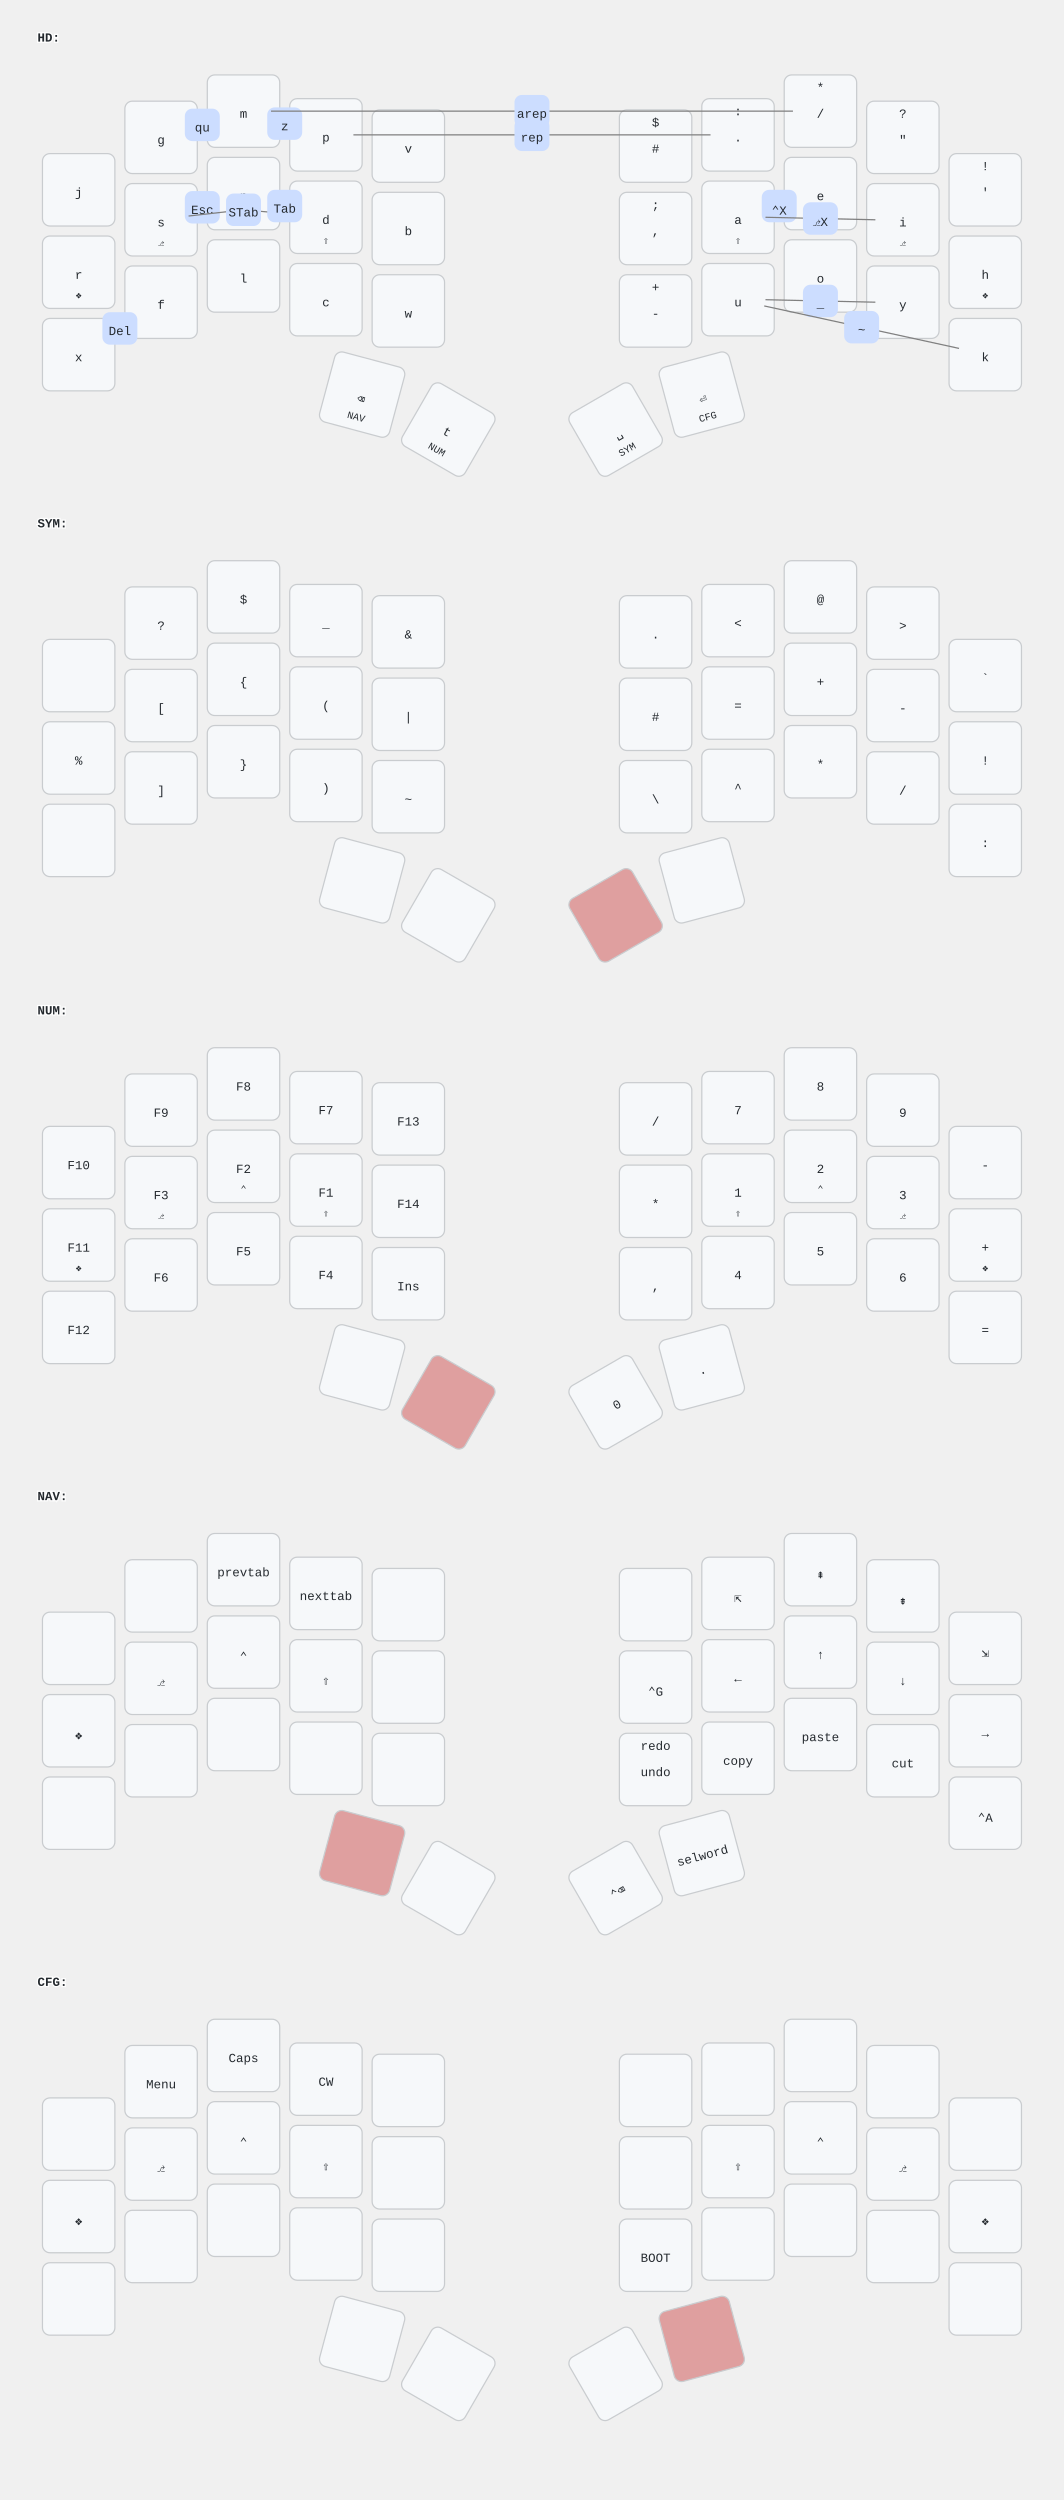
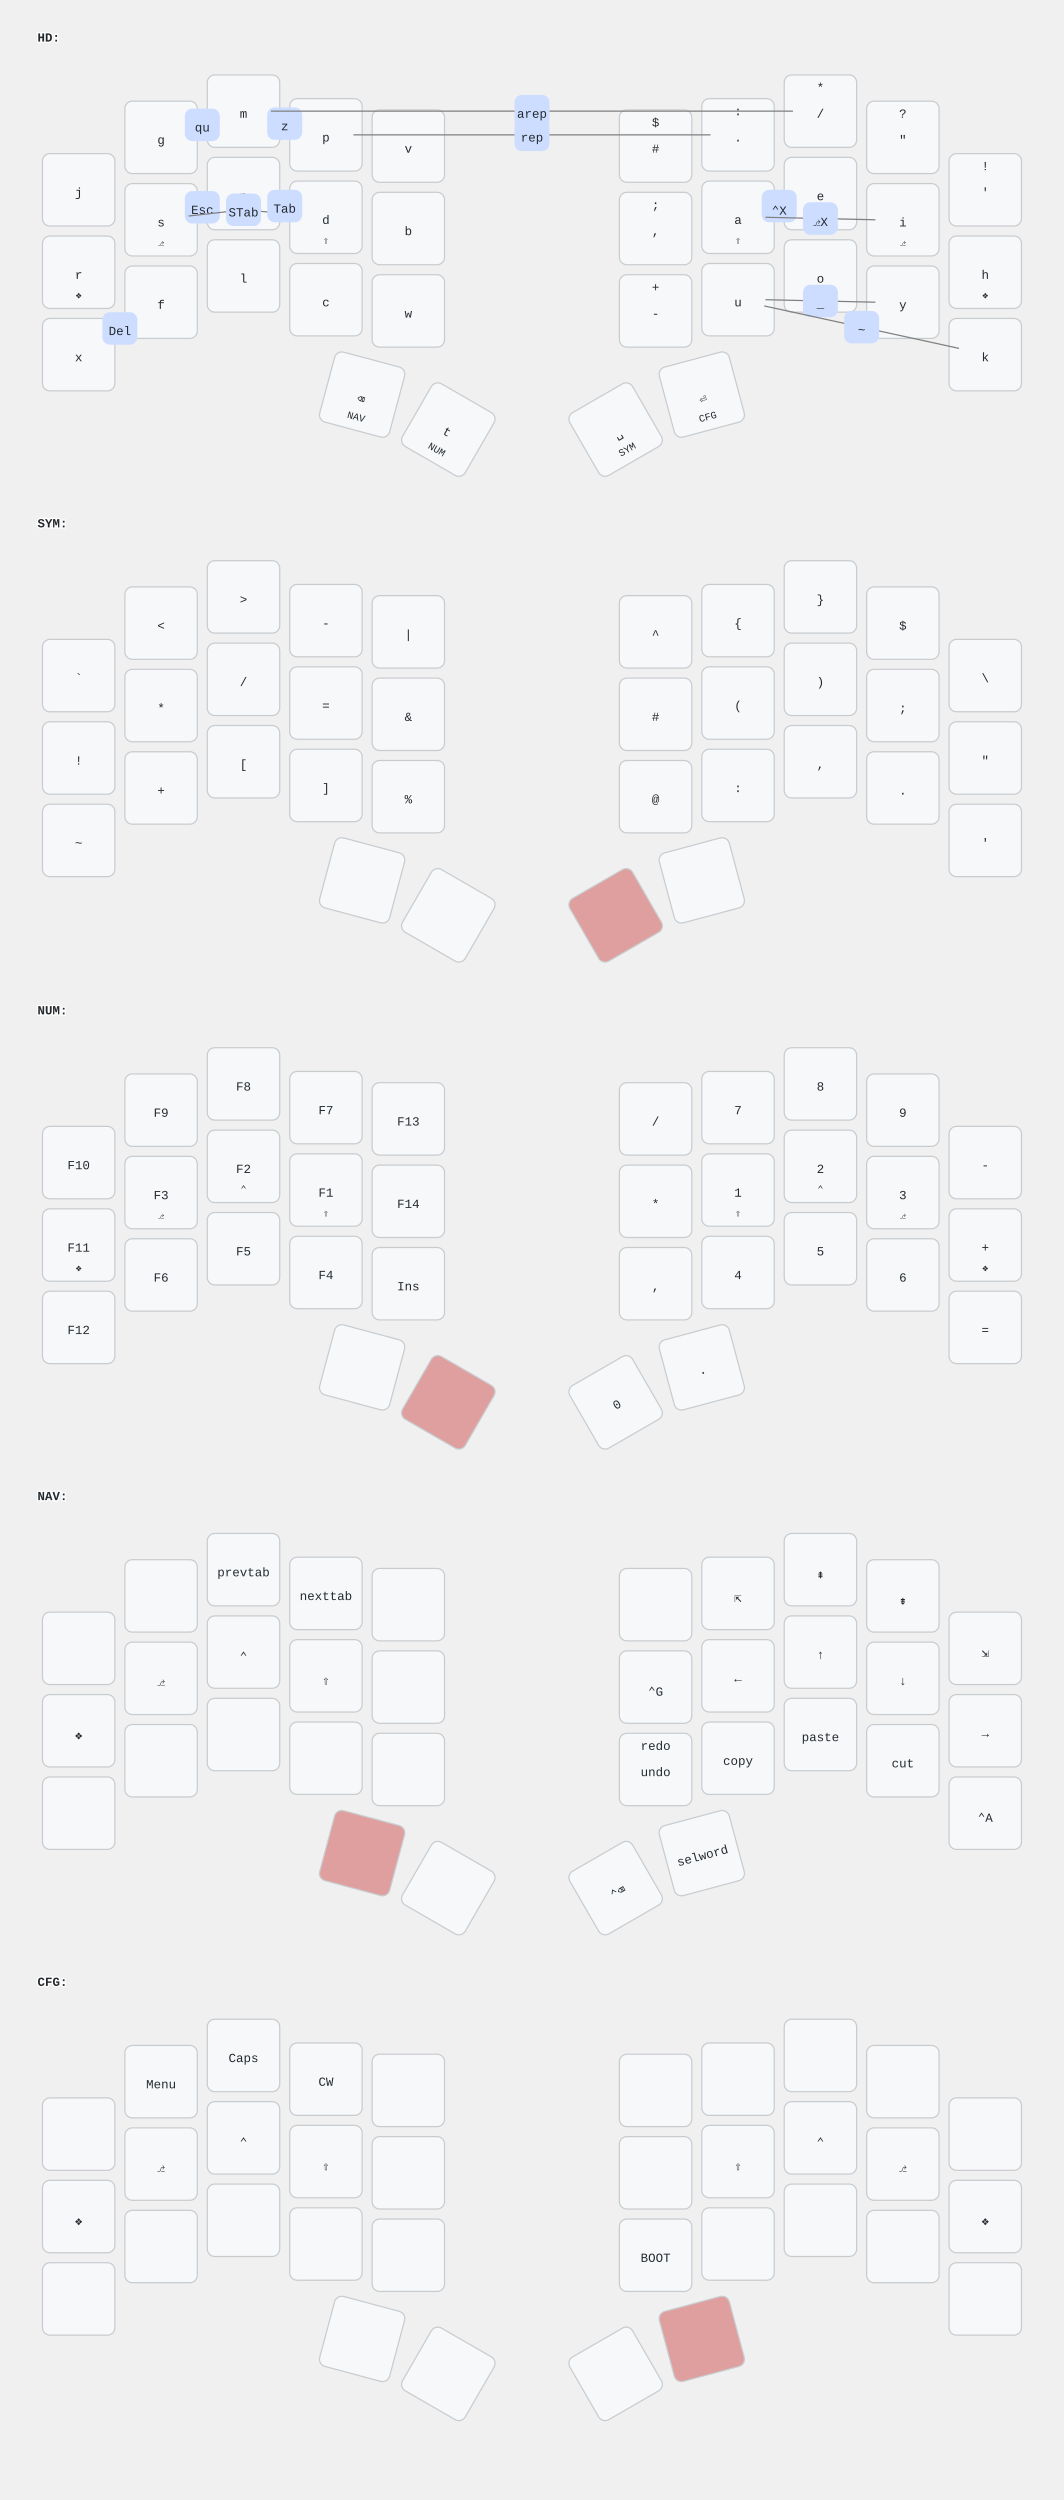
<svg xmlns="http://www.w3.org/2000/svg" width="852" height="2002" viewBox="0 0 852 2002" class="keymap">
  <style>/* inherit to force styles through use tags */
svg path {
    fill: inherit;
}

/* font and background color specifications */
svg.keymap {
    font-family: SFMono-Regular,Consolas,Liberation Mono,Menlo,monospace;
    font-size: 10px;
    font-kerning: normal;
    text-rendering: optimizeLegibility;
    fill: #24292e;
}

/* default key styling */
rect.key {
    fill: #f6f8fa;
    stroke: #c9cccf;
    stroke-width: 1;
}

/* default key side styling, only used is draw_key_sides is set */
rect.side {
    filter: brightness(90%);
}

/* color accent for combo boxes */
rect.combo, rect.combo-separate {
    fill: #cdf;
}

/* color accent for held keys */
rect.held, rect.combo.held {
    fill: #df9f9f;
}

/* color accent for ghost (optional) keys */
rect.ghost, rect.combo.ghost {
    stroke-dasharray: 4, 4;
    stroke-width: 2;
}

text {
    text-anchor: middle;
    dominant-baseline: hanging;
}

/* styling for layer labels */
text.label {
    font-weight: bold;
    text-anchor: start;
    stroke: white;
    stroke-width: 2;
    paint-order: stroke;
}

/* styling for combo tap, and key hold/shifted label text */
text.combo, text.hold, text.shifted {
    font-size: 10px;
}

/* styling for hold label text */
text.hold {
    font-size: 8px;
}

text.hold {
    text-anchor: middle;
    dominant-baseline: auto;
}

text.shifted {
    text-anchor: middle;
    dominant-baseline: hanging;
}

/* styling for hold/shifted label text in combo box */
text.combo.hold, text.combo.shifted {
    font-size: 8px;
}

/* lighter symbol for transparent keys */
text.trans {
    fill: #7b7e81;
}

/* styling for combo dendrons */
path.combo {
    stroke-width: 1;
    stroke: gray;
    fill: none;
}

/* Start Tabler Icons Cleanup */
/* cannot use height/width with glyphs */
.icon-tabler &gt; path {
    fill: inherit;
    stroke: inherit;
    stroke-width: 2;
}
/* hide tabler's default box */
.icon-tabler &gt; path[stroke="none"][fill="none"] {
    visibility: hidden;
}
/* End Tabler Icons Cleanup */
</style>
  <g transform="translate(30, 0)" class="layer-HD">
    <text x="0" y="28" class="label" id="HD">HD:</text>
    <g transform="translate(0, 56)">
      <g transform="translate(33, 96)" class="key keypos-0">
        <rect rx="6" ry="6" x="-29" y="-29" width="58" height="58" class="key" />
        <text x="0" y="0" class="key tap">j</text>
      </g>
      <g transform="translate(99, 54)" class="key keypos-1">
        <rect rx="6" ry="6" x="-29" y="-29" width="58" height="58" class="key" />
        <text x="0" y="0" class="key tap">g</text>
      </g>
      <g transform="translate(165, 33)" class="key keypos-2">
        <rect rx="6" ry="6" x="-29" y="-29" width="58" height="58" class="key" />
        <text x="0" y="0" class="key tap">m</text>
      </g>
      <g transform="translate(231, 52)" class="key keypos-3">
        <rect rx="6" ry="6" x="-29" y="-29" width="58" height="58" class="key" />
        <text x="0" y="0" class="key tap">p</text>
      </g>
      <g transform="translate(297, 61)" class="key keypos-4">
        <rect rx="6" ry="6" x="-29" y="-29" width="58" height="58" class="key" />
        <text x="0" y="0" class="key tap">v</text>
      </g>
      <g transform="translate(495, 61)" class="key keypos-5">
        <rect rx="6" ry="6" x="-29" y="-29" width="58" height="58" class="key" />
        <text x="0" y="0" class="key tap">#</text>
        <text x="0" y="-21" class="key shifted">$</text>
      </g>
      <g transform="translate(561, 52)" class="key keypos-6">
        <rect rx="6" ry="6" x="-29" y="-29" width="58" height="58" class="key" />
        <text x="0" y="0" class="key tap">.</text>
        <text x="0" y="-21" class="key shifted">:</text>
      </g>
      <g transform="translate(627, 33)" class="key keypos-7">
        <rect rx="6" ry="6" x="-29" y="-29" width="58" height="58" class="key" />
        <text x="0" y="0" class="key tap">/</text>
        <text x="0" y="-21" class="key shifted">*</text>
      </g>
      <g transform="translate(693, 54)" class="key keypos-8">
        <rect rx="6" ry="6" x="-29" y="-29" width="58" height="58" class="key" />
        <text x="0" y="0" class="key tap">"</text>
        <text x="0" y="-21" class="key shifted">?</text>
      </g>
      <g transform="translate(759, 96)" class="key keypos-9">
        <rect rx="6" ry="6" x="-29" y="-29" width="58" height="58" class="key" />
        <text x="0" y="0" class="key tap">'</text>
        <text x="0" y="-21" class="key shifted">!</text>
      </g>
      <g transform="translate(33, 162)" class="key keypos-10">
        <rect rx="6" ry="6" x="-29" y="-29" width="58" height="58" class="key" />
        <text x="0" y="0" class="key tap">r</text>
        <text x="0" y="21" class="key hold">❖</text>
      </g>
      <g transform="translate(99, 120)" class="key keypos-11">
        <rect rx="6" ry="6" x="-29" y="-29" width="58" height="58" class="key" />
        <text x="0" y="0" class="key tap">s</text>
        <text x="0" y="21" class="key hold">⎇</text>
      </g>
      <g transform="translate(165, 99)" class="key keypos-12">
        <rect rx="6" ry="6" x="-29" y="-29" width="58" height="58" class="key" />
        <text x="0" y="0" class="key tap">n</text>
        <text x="0" y="21" class="key hold">⌃</text>
      </g>
      <g transform="translate(231, 118)" class="key keypos-13">
        <rect rx="6" ry="6" x="-29" y="-29" width="58" height="58" class="key" />
        <text x="0" y="0" class="key tap">d</text>
        <text x="0" y="21" class="key hold">⇧</text>
      </g>
      <g transform="translate(297, 127)" class="key keypos-14">
        <rect rx="6" ry="6" x="-29" y="-29" width="58" height="58" class="key" />
        <text x="0" y="0" class="key tap">b</text>
      </g>
      <g transform="translate(495, 127)" class="key keypos-15">
        <rect rx="6" ry="6" x="-29" y="-29" width="58" height="58" class="key" />
        <text x="0" y="0" class="key tap">,</text>
        <text x="0" y="-21" class="key shifted">;</text>
      </g>
      <g transform="translate(561, 118)" class="key keypos-16">
        <rect rx="6" ry="6" x="-29" y="-29" width="58" height="58" class="key" />
        <text x="0" y="0" class="key tap">a</text>
        <text x="0" y="21" class="key hold">⇧</text>
      </g>
      <g transform="translate(627, 99)" class="key keypos-17">
        <rect rx="6" ry="6" x="-29" y="-29" width="58" height="58" class="key" />
        <text x="0" y="0" class="key tap">e</text>
        <text x="0" y="21" class="key hold">⌃</text>
      </g>
      <g transform="translate(693, 120)" class="key keypos-18">
        <rect rx="6" ry="6" x="-29" y="-29" width="58" height="58" class="key" />
        <text x="0" y="0" class="key tap">i</text>
        <text x="0" y="21" class="key hold">⎇</text>
      </g>
      <g transform="translate(759, 162)" class="key keypos-19">
        <rect rx="6" ry="6" x="-29" y="-29" width="58" height="58" class="key" />
        <text x="0" y="0" class="key tap">h</text>
        <text x="0" y="21" class="key hold">❖</text>
      </g>
      <g transform="translate(33, 228)" class="key keypos-20">
        <rect rx="6" ry="6" x="-29" y="-29" width="58" height="58" class="key" />
        <text x="0" y="0" class="key tap">x</text>
      </g>
      <g transform="translate(99, 186)" class="key keypos-21">
        <rect rx="6" ry="6" x="-29" y="-29" width="58" height="58" class="key" />
        <text x="0" y="0" class="key tap">f</text>
      </g>
      <g transform="translate(165, 165)" class="key keypos-22">
        <rect rx="6" ry="6" x="-29" y="-29" width="58" height="58" class="key" />
        <text x="0" y="0" class="key tap">l</text>
      </g>
      <g transform="translate(231, 184)" class="key keypos-23">
        <rect rx="6" ry="6" x="-29" y="-29" width="58" height="58" class="key" />
        <text x="0" y="0" class="key tap">c</text>
      </g>
      <g transform="translate(297, 193)" class="key keypos-24">
        <rect rx="6" ry="6" x="-29" y="-29" width="58" height="58" class="key" />
        <text x="0" y="0" class="key tap">w</text>
      </g>
      <g transform="translate(495, 193)" class="key keypos-25">
        <rect rx="6" ry="6" x="-29" y="-29" width="58" height="58" class="key" />
        <text x="0" y="0" class="key tap">-</text>
        <text x="0" y="-21" class="key shifted">+</text>
      </g>
      <g transform="translate(561, 184)" class="key keypos-26">
        <rect rx="6" ry="6" x="-29" y="-29" width="58" height="58" class="key" />
        <text x="0" y="0" class="key tap">u</text>
      </g>
      <g transform="translate(627, 165)" class="key keypos-27">
        <rect rx="6" ry="6" x="-29" y="-29" width="58" height="58" class="key" />
        <text x="0" y="0" class="key tap">o</text>
      </g>
      <g transform="translate(693, 186)" class="key keypos-28">
        <rect rx="6" ry="6" x="-29" y="-29" width="58" height="58" class="key" />
        <text x="0" y="0" class="key tap">y</text>
      </g>
      <g transform="translate(759, 228)" class="key keypos-29">
        <rect rx="6" ry="6" x="-29" y="-29" width="58" height="58" class="key" />
        <text x="0" y="0" class="key tap">k</text>
      </g>
      <g transform="translate(260, 260) rotate(15.0)" class="key keypos-30">
        <rect rx="6" ry="6" x="-29" y="-29" width="58" height="58" class="key" />
        <text x="0" y="0" class="key tap">⌫</text>
        <a href="#NAV">
          <text x="0" y="21" class="key hold layer-activator">NAV</text>
        </a>
      </g>
      <g transform="translate(329, 288) rotate(30.0)" class="key keypos-31">
        <rect rx="6" ry="6" x="-29" y="-29" width="58" height="58" class="key" />
        <text x="0" y="0" class="key tap">t</text>
        <a href="#NUM">
          <text x="0" y="21" class="key hold layer-activator">NUM</text>
        </a>
      </g>
      <g transform="translate(463, 288) rotate(-30.0)" class="key keypos-32">
        <rect rx="6" ry="6" x="-29" y="-29" width="58" height="58" class="key" />
        <text x="0" y="0" class="key tap">␣</text>
        <a href="#SYM">
          <text x="0" y="21" class="key hold layer-activator">SYM</text>
        </a>
      </g>
      <g transform="translate(532, 260) rotate(-15.0)" class="key keypos-33">
        <rect rx="6" ry="6" x="-29" y="-29" width="58" height="58" class="key" />
        <text x="0" y="0" class="key tap">⏎</text>
        <a href="#CFG">
          <text x="0" y="21" class="key hold layer-activator">CFG</text>
        </a>
      </g>
      <g class="combo combopos-0">
        <rect rx="6" ry="6" x="118" y="31" width="28" height="26" class="combo" />
        <text x="132" y="44" class="combo tap">qu</text>
      </g>
      <g class="combo combopos-1">
        <rect rx="6" ry="6" x="184" y="30" width="28" height="26" class="combo" />
        <text x="198" y="43" class="combo tap">z</text>
      </g>
      <g class="combo combopos-2">
        <rect rx="6" ry="6" x="118" y="97" width="28" height="26" class="combo" />
        <text x="132" y="110" class="combo tap">Esc</text>
      </g>
      <g class="combo combopos-3">
        <path d="M165,112 l-44,5" class="combo" />
        <path d="M165,112 l44,4" class="combo" />
        <rect rx="6" ry="6" x="151" y="99" width="28" height="26" class="combo" />
        <text x="165" y="112" class="combo tap">STab</text>
      </g>
      <g class="combo combopos-4">
        <rect rx="6" ry="6" x="184" y="96" width="28" height="26" class="combo" />
        <text x="198" y="109" class="combo tap">Tab</text>
      </g>
      <g class="combo combopos-5">
        <path d="M627,185 l-44,-1" class="combo" />
        <path d="M627,185 l44,1" class="combo" />
        <rect rx="6" ry="6" x="613" y="172" width="28" height="26" class="combo" />
        <text x="627" y="185" class="combo tap">_</text>
      </g>
      <g class="combo combopos-6">
        <path d="M660,206 l-78,-17" class="combo" />
        <path d="M660,206 l78,17" class="combo" />
        <rect rx="6" ry="6" x="646" y="193" width="28" height="26" class="combo" />
        <text x="660" y="206" class="combo tap">~</text>
      </g>
      <g class="combo combopos-7">
        <path d="M396,52 l-143,0" class="combo" />
        <path d="M396,52 l143,0" class="combo" />
        <rect rx="6" ry="6" x="382" y="39" width="28" height="26" class="combo" />
        <text x="396" y="52" class="combo tap">rep</text>
      </g>
      <g class="combo combopos-8">
        <path d="M396,33 l-209,0" class="combo" />
        <path d="M396,33 l209,0" class="combo" />
        <rect rx="6" ry="6" x="382" y="20" width="28" height="26" class="combo" />
        <text x="396" y="33" class="combo tap">arep</text>
      </g>
      <g class="combo combopos-9">
        <rect rx="6" ry="6" x="580" y="96" width="28" height="26" class="combo" />
        <text x="594" y="109" class="combo tap">⌃X</text>
      </g>
      <g class="combo combopos-10">
        <path d="M627,119 l-44,-1" class="combo" />
        <path d="M627,119 l44,1" class="combo" />
        <rect rx="6" ry="6" x="613" y="106" width="28" height="26" class="combo" />
        <text x="627" y="119" class="combo tap">⎇X</text>
      </g>
      <g class="combo combopos-11">
        <rect rx="6" ry="6" x="52" y="194" width="28" height="26" class="combo" />
        <text x="66" y="207" class="combo tap">Del</text>
      </g>
    </g>
  </g>
  <g transform="translate(30, 389)" class="layer-SYM">
    <text x="0" y="28" class="label" id="SYM">SYM:</text>
    <g transform="translate(0, 56)">
      <g transform="translate(33, 96)" class="key keypos-0">
        <rect rx="6" ry="6" x="-29" y="-29" width="58" height="58" class="key" />
+         <text x="0" y="0" class="key tap">`</text>
      </g>
      <g transform="translate(99, 54)" class="key keypos-1">
        <rect rx="6" ry="6" x="-29" y="-29" width="58" height="58" class="key" />
-         <text x="0" y="0" class="key tap">?</text>
+         <text x="0" y="0" class="key tap">&lt;</text>
      </g>
      <g transform="translate(165, 33)" class="key keypos-2">
        <rect rx="6" ry="6" x="-29" y="-29" width="58" height="58" class="key" />
+         <text x="0" y="0" class="key tap">&gt;</text>
+       </g>
+       <g transform="translate(231, 52)" class="key keypos-3">
+         <rect rx="6" ry="6" x="-29" y="-29" width="58" height="58" class="key" />
+         <text x="0" y="0" class="key tap">-</text>
+       </g>
+       <g transform="translate(297, 61)" class="key keypos-4">
+         <rect rx="6" ry="6" x="-29" y="-29" width="58" height="58" class="key" />
+         <text x="0" y="0" class="key tap">|</text>
+       </g>
+       <g transform="translate(495, 61)" class="key keypos-5">
+         <rect rx="6" ry="6" x="-29" y="-29" width="58" height="58" class="key" />
+         <text x="0" y="0" class="key tap">^</text>
+       </g>
+       <g transform="translate(561, 52)" class="key keypos-6">
+         <rect rx="6" ry="6" x="-29" y="-29" width="58" height="58" class="key" />
+         <text x="0" y="0" class="key tap">{</text>
+       </g>
+       <g transform="translate(627, 33)" class="key keypos-7">
+         <rect rx="6" ry="6" x="-29" y="-29" width="58" height="58" class="key" />
+         <text x="0" y="0" class="key tap">}</text>
+       </g>
+       <g transform="translate(693, 54)" class="key keypos-8">
+         <rect rx="6" ry="6" x="-29" y="-29" width="58" height="58" class="key" />
        <text x="0" y="0" class="key tap">$</text>
      </g>
-       <g transform="translate(231, 52)" class="key keypos-3">
-         <rect rx="6" ry="6" x="-29" y="-29" width="58" height="58" class="key" />
-         <text x="0" y="0" class="key tap">_</text>
-       </g>
-       <g transform="translate(297, 61)" class="key keypos-4">
+       <g transform="translate(759, 96)" class="key keypos-9">
+         <rect rx="6" ry="6" x="-29" y="-29" width="58" height="58" class="key" />
+         <text x="0" y="0" class="key tap">\</text>
+       </g>
+       <g transform="translate(33, 162)" class="key keypos-10">
+         <rect rx="6" ry="6" x="-29" y="-29" width="58" height="58" class="key" />
+         <text x="0" y="0" class="key tap">!</text>
+       </g>
+       <g transform="translate(99, 120)" class="key keypos-11">
+         <rect rx="6" ry="6" x="-29" y="-29" width="58" height="58" class="key" />
+         <text x="0" y="0" class="key tap">*</text>
+       </g>
+       <g transform="translate(165, 99)" class="key keypos-12">
+         <rect rx="6" ry="6" x="-29" y="-29" width="58" height="58" class="key" />
+         <text x="0" y="0" class="key tap">/</text>
+       </g>
+       <g transform="translate(231, 118)" class="key keypos-13">
+         <rect rx="6" ry="6" x="-29" y="-29" width="58" height="58" class="key" />
+         <text x="0" y="0" class="key tap">=</text>
+       </g>
+       <g transform="translate(297, 127)" class="key keypos-14">
        <rect rx="6" ry="6" x="-29" y="-29" width="58" height="58" class="key" />
        <text x="0" y="0" class="key tap">&amp;</text>
      </g>
-       <g transform="translate(495, 61)" class="key keypos-5">
+       <g transform="translate(495, 127)" class="key keypos-15">
+         <rect rx="6" ry="6" x="-29" y="-29" width="58" height="58" class="key" />
+         <text x="0" y="0" class="key tap">#</text>
+       </g>
+       <g transform="translate(561, 118)" class="key keypos-16">
+         <rect rx="6" ry="6" x="-29" y="-29" width="58" height="58" class="key" />
+         <text x="0" y="0" class="key tap">(</text>
+       </g>
+       <g transform="translate(627, 99)" class="key keypos-17">
+         <rect rx="6" ry="6" x="-29" y="-29" width="58" height="58" class="key" />
+         <text x="0" y="0" class="key tap">)</text>
+       </g>
+       <g transform="translate(693, 120)" class="key keypos-18">
+         <rect rx="6" ry="6" x="-29" y="-29" width="58" height="58" class="key" />
+         <text x="0" y="0" class="key tap">;</text>
+       </g>
+       <g transform="translate(759, 162)" class="key keypos-19">
+         <rect rx="6" ry="6" x="-29" y="-29" width="58" height="58" class="key" />
+         <text x="0" y="0" class="key tap">"</text>
+       </g>
+       <g transform="translate(33, 228)" class="key keypos-20">
+         <rect rx="6" ry="6" x="-29" y="-29" width="58" height="58" class="key" />
+         <text x="0" y="0" class="key tap">~</text>
+       </g>
+       <g transform="translate(99, 186)" class="key keypos-21">
+         <rect rx="6" ry="6" x="-29" y="-29" width="58" height="58" class="key" />
+         <text x="0" y="0" class="key tap">+</text>
+       </g>
+       <g transform="translate(165, 165)" class="key keypos-22">
+         <rect rx="6" ry="6" x="-29" y="-29" width="58" height="58" class="key" />
+         <text x="0" y="0" class="key tap">[</text>
+       </g>
+       <g transform="translate(231, 184)" class="key keypos-23">
+         <rect rx="6" ry="6" x="-29" y="-29" width="58" height="58" class="key" />
+         <text x="0" y="0" class="key tap">]</text>
+       </g>
+       <g transform="translate(297, 193)" class="key keypos-24">
+         <rect rx="6" ry="6" x="-29" y="-29" width="58" height="58" class="key" />
+         <text x="0" y="0" class="key tap">%</text>
+       </g>
+       <g transform="translate(495, 193)" class="key keypos-25">
+         <rect rx="6" ry="6" x="-29" y="-29" width="58" height="58" class="key" />
+         <text x="0" y="0" class="key tap">@</text>
+       </g>
+       <g transform="translate(561, 184)" class="key keypos-26">
+         <rect rx="6" ry="6" x="-29" y="-29" width="58" height="58" class="key" />
+         <text x="0" y="0" class="key tap">:</text>
+       </g>
+       <g transform="translate(627, 165)" class="key keypos-27">
+         <rect rx="6" ry="6" x="-29" y="-29" width="58" height="58" class="key" />
+         <text x="0" y="0" class="key tap">,</text>
+       </g>
+       <g transform="translate(693, 186)" class="key keypos-28">
        <rect rx="6" ry="6" x="-29" y="-29" width="58" height="58" class="key" />
        <text x="0" y="0" class="key tap">.</text>
      </g>
-       <g transform="translate(561, 52)" class="key keypos-6">
-         <rect rx="6" ry="6" x="-29" y="-29" width="58" height="58" class="key" />
-         <text x="0" y="0" class="key tap">&lt;</text>
-       </g>
-       <g transform="translate(627, 33)" class="key keypos-7">
-         <rect rx="6" ry="6" x="-29" y="-29" width="58" height="58" class="key" />
-         <text x="0" y="0" class="key tap">@</text>
-       </g>
-       <g transform="translate(693, 54)" class="key keypos-8">
-         <rect rx="6" ry="6" x="-29" y="-29" width="58" height="58" class="key" />
-         <text x="0" y="0" class="key tap">&gt;</text>
-       </g>
-       <g transform="translate(759, 96)" class="key keypos-9">
-         <rect rx="6" ry="6" x="-29" y="-29" width="58" height="58" class="key" />
-         <text x="0" y="0" class="key tap">`</text>
-       </g>
-       <g transform="translate(33, 162)" class="key keypos-10">
-         <rect rx="6" ry="6" x="-29" y="-29" width="58" height="58" class="key" />
-         <text x="0" y="0" class="key tap">%</text>
-       </g>
-       <g transform="translate(99, 120)" class="key keypos-11">
-         <rect rx="6" ry="6" x="-29" y="-29" width="58" height="58" class="key" />
-         <text x="0" y="0" class="key tap">[</text>
-       </g>
-       <g transform="translate(165, 99)" class="key keypos-12">
-         <rect rx="6" ry="6" x="-29" y="-29" width="58" height="58" class="key" />
-         <text x="0" y="0" class="key tap">{</text>
-       </g>
-       <g transform="translate(231, 118)" class="key keypos-13">
-         <rect rx="6" ry="6" x="-29" y="-29" width="58" height="58" class="key" />
-         <text x="0" y="0" class="key tap">(</text>
-       </g>
-       <g transform="translate(297, 127)" class="key keypos-14">
-         <rect rx="6" ry="6" x="-29" y="-29" width="58" height="58" class="key" />
-         <text x="0" y="0" class="key tap">|</text>
-       </g>
-       <g transform="translate(495, 127)" class="key keypos-15">
-         <rect rx="6" ry="6" x="-29" y="-29" width="58" height="58" class="key" />
-         <text x="0" y="0" class="key tap">#</text>
-       </g>
-       <g transform="translate(561, 118)" class="key keypos-16">
-         <rect rx="6" ry="6" x="-29" y="-29" width="58" height="58" class="key" />
-         <text x="0" y="0" class="key tap">=</text>
-       </g>
-       <g transform="translate(627, 99)" class="key keypos-17">
-         <rect rx="6" ry="6" x="-29" y="-29" width="58" height="58" class="key" />
-         <text x="0" y="0" class="key tap">+</text>
-       </g>
-       <g transform="translate(693, 120)" class="key keypos-18">
-         <rect rx="6" ry="6" x="-29" y="-29" width="58" height="58" class="key" />
-         <text x="0" y="0" class="key tap">-</text>
-       </g>
-       <g transform="translate(759, 162)" class="key keypos-19">
-         <rect rx="6" ry="6" x="-29" y="-29" width="58" height="58" class="key" />
-         <text x="0" y="0" class="key tap">!</text>
-       </g>
-       <g transform="translate(33, 228)" class="key keypos-20">
-         <rect rx="6" ry="6" x="-29" y="-29" width="58" height="58" class="key" />
-       </g>
-       <g transform="translate(99, 186)" class="key keypos-21">
-         <rect rx="6" ry="6" x="-29" y="-29" width="58" height="58" class="key" />
-         <text x="0" y="0" class="key tap">]</text>
-       </g>
-       <g transform="translate(165, 165)" class="key keypos-22">
-         <rect rx="6" ry="6" x="-29" y="-29" width="58" height="58" class="key" />
-         <text x="0" y="0" class="key tap">}</text>
-       </g>
-       <g transform="translate(231, 184)" class="key keypos-23">
-         <rect rx="6" ry="6" x="-29" y="-29" width="58" height="58" class="key" />
-         <text x="0" y="0" class="key tap">)</text>
-       </g>
-       <g transform="translate(297, 193)" class="key keypos-24">
-         <rect rx="6" ry="6" x="-29" y="-29" width="58" height="58" class="key" />
-         <text x="0" y="0" class="key tap">~</text>
-       </g>
-       <g transform="translate(495, 193)" class="key keypos-25">
-         <rect rx="6" ry="6" x="-29" y="-29" width="58" height="58" class="key" />
-         <text x="0" y="0" class="key tap">\</text>
-       </g>
-       <g transform="translate(561, 184)" class="key keypos-26">
-         <rect rx="6" ry="6" x="-29" y="-29" width="58" height="58" class="key" />
-         <text x="0" y="0" class="key tap">^</text>
-       </g>
-       <g transform="translate(627, 165)" class="key keypos-27">
-         <rect rx="6" ry="6" x="-29" y="-29" width="58" height="58" class="key" />
-         <text x="0" y="0" class="key tap">*</text>
-       </g>
-       <g transform="translate(693, 186)" class="key keypos-28">
-         <rect rx="6" ry="6" x="-29" y="-29" width="58" height="58" class="key" />
-         <text x="0" y="0" class="key tap">/</text>
-       </g>
      <g transform="translate(759, 228)" class="key keypos-29">
        <rect rx="6" ry="6" x="-29" y="-29" width="58" height="58" class="key" />
-         <text x="0" y="0" class="key tap">:</text>
+         <text x="0" y="0" class="key tap">'</text>
      </g>
      <g transform="translate(260, 260) rotate(15.0)" class="key keypos-30">
        <rect rx="6" ry="6" x="-29" y="-29" width="58" height="58" class="key" />
      </g>
      <g transform="translate(329, 288) rotate(30.0)" class="key keypos-31">
        <rect rx="6" ry="6" x="-29" y="-29" width="58" height="58" class="key" />
      </g>
      <g transform="translate(463, 288) rotate(-30.0)" class="key held keypos-32">
        <rect rx="6" ry="6" x="-29" y="-29" width="58" height="58" class="key held" />
      </g>
      <g transform="translate(532, 260) rotate(-15.0)" class="key keypos-33">
        <rect rx="6" ry="6" x="-29" y="-29" width="58" height="58" class="key" />
      </g>
    </g>
  </g>
  <g transform="translate(30, 779)" class="layer-NUM">
    <text x="0" y="28" class="label" id="NUM">NUM:</text>
    <g transform="translate(0, 56)">
      <g transform="translate(33, 96)" class="key keypos-0">
        <rect rx="6" ry="6" x="-29" y="-29" width="58" height="58" class="key" />
        <text x="0" y="0" class="key tap">F10</text>
      </g>
      <g transform="translate(99, 54)" class="key keypos-1">
        <rect rx="6" ry="6" x="-29" y="-29" width="58" height="58" class="key" />
        <text x="0" y="0" class="key tap">F9</text>
      </g>
      <g transform="translate(165, 33)" class="key keypos-2">
        <rect rx="6" ry="6" x="-29" y="-29" width="58" height="58" class="key" />
        <text x="0" y="0" class="key tap">F8</text>
      </g>
      <g transform="translate(231, 52)" class="key keypos-3">
        <rect rx="6" ry="6" x="-29" y="-29" width="58" height="58" class="key" />
        <text x="0" y="0" class="key tap">F7</text>
      </g>
      <g transform="translate(297, 61)" class="key keypos-4">
        <rect rx="6" ry="6" x="-29" y="-29" width="58" height="58" class="key" />
        <text x="0" y="0" class="key tap">F13</text>
      </g>
      <g transform="translate(495, 61)" class="key keypos-5">
        <rect rx="6" ry="6" x="-29" y="-29" width="58" height="58" class="key" />
        <text x="0" y="0" class="key tap">/</text>
      </g>
      <g transform="translate(561, 52)" class="key keypos-6">
        <rect rx="6" ry="6" x="-29" y="-29" width="58" height="58" class="key" />
        <text x="0" y="0" class="key tap">7</text>
      </g>
      <g transform="translate(627, 33)" class="key keypos-7">
        <rect rx="6" ry="6" x="-29" y="-29" width="58" height="58" class="key" />
        <text x="0" y="0" class="key tap">8</text>
      </g>
      <g transform="translate(693, 54)" class="key keypos-8">
        <rect rx="6" ry="6" x="-29" y="-29" width="58" height="58" class="key" />
        <text x="0" y="0" class="key tap">9</text>
      </g>
      <g transform="translate(759, 96)" class="key keypos-9">
        <rect rx="6" ry="6" x="-29" y="-29" width="58" height="58" class="key" />
        <text x="0" y="0" class="key tap">-</text>
      </g>
      <g transform="translate(33, 162)" class="key keypos-10">
        <rect rx="6" ry="6" x="-29" y="-29" width="58" height="58" class="key" />
        <text x="0" y="0" class="key tap">F11</text>
        <text x="0" y="21" class="key hold">❖</text>
      </g>
      <g transform="translate(99, 120)" class="key keypos-11">
        <rect rx="6" ry="6" x="-29" y="-29" width="58" height="58" class="key" />
        <text x="0" y="0" class="key tap">F3</text>
        <text x="0" y="21" class="key hold">⎇</text>
      </g>
      <g transform="translate(165, 99)" class="key keypos-12">
        <rect rx="6" ry="6" x="-29" y="-29" width="58" height="58" class="key" />
        <text x="0" y="0" class="key tap">F2</text>
        <text x="0" y="21" class="key hold">⌃</text>
      </g>
      <g transform="translate(231, 118)" class="key keypos-13">
        <rect rx="6" ry="6" x="-29" y="-29" width="58" height="58" class="key" />
        <text x="0" y="0" class="key tap">F1</text>
        <text x="0" y="21" class="key hold">⇧</text>
      </g>
      <g transform="translate(297, 127)" class="key keypos-14">
        <rect rx="6" ry="6" x="-29" y="-29" width="58" height="58" class="key" />
        <text x="0" y="0" class="key tap">F14</text>
      </g>
      <g transform="translate(495, 127)" class="key keypos-15">
        <rect rx="6" ry="6" x="-29" y="-29" width="58" height="58" class="key" />
        <text x="0" y="0" class="key tap">*</text>
      </g>
      <g transform="translate(561, 118)" class="key keypos-16">
        <rect rx="6" ry="6" x="-29" y="-29" width="58" height="58" class="key" />
        <text x="0" y="0" class="key tap">1</text>
        <text x="0" y="21" class="key hold">⇧</text>
      </g>
      <g transform="translate(627, 99)" class="key keypos-17">
        <rect rx="6" ry="6" x="-29" y="-29" width="58" height="58" class="key" />
        <text x="0" y="0" class="key tap">2</text>
        <text x="0" y="21" class="key hold">⌃</text>
      </g>
      <g transform="translate(693, 120)" class="key keypos-18">
        <rect rx="6" ry="6" x="-29" y="-29" width="58" height="58" class="key" />
        <text x="0" y="0" class="key tap">3</text>
        <text x="0" y="21" class="key hold">⎇</text>
      </g>
      <g transform="translate(759, 162)" class="key keypos-19">
        <rect rx="6" ry="6" x="-29" y="-29" width="58" height="58" class="key" />
        <text x="0" y="0" class="key tap">+</text>
        <text x="0" y="21" class="key hold">❖</text>
      </g>
      <g transform="translate(33, 228)" class="key keypos-20">
        <rect rx="6" ry="6" x="-29" y="-29" width="58" height="58" class="key" />
        <text x="0" y="0" class="key tap">F12</text>
      </g>
      <g transform="translate(99, 186)" class="key keypos-21">
        <rect rx="6" ry="6" x="-29" y="-29" width="58" height="58" class="key" />
        <text x="0" y="0" class="key tap">F6</text>
      </g>
      <g transform="translate(165, 165)" class="key keypos-22">
        <rect rx="6" ry="6" x="-29" y="-29" width="58" height="58" class="key" />
        <text x="0" y="0" class="key tap">F5</text>
      </g>
      <g transform="translate(231, 184)" class="key keypos-23">
        <rect rx="6" ry="6" x="-29" y="-29" width="58" height="58" class="key" />
        <text x="0" y="0" class="key tap">F4</text>
      </g>
      <g transform="translate(297, 193)" class="key keypos-24">
        <rect rx="6" ry="6" x="-29" y="-29" width="58" height="58" class="key" />
        <text x="0" y="0" class="key tap">Ins</text>
      </g>
      <g transform="translate(495, 193)" class="key keypos-25">
        <rect rx="6" ry="6" x="-29" y="-29" width="58" height="58" class="key" />
        <text x="0" y="0" class="key tap">,</text>
      </g>
      <g transform="translate(561, 184)" class="key keypos-26">
        <rect rx="6" ry="6" x="-29" y="-29" width="58" height="58" class="key" />
        <text x="0" y="0" class="key tap">4</text>
      </g>
      <g transform="translate(627, 165)" class="key keypos-27">
        <rect rx="6" ry="6" x="-29" y="-29" width="58" height="58" class="key" />
        <text x="0" y="0" class="key tap">5</text>
      </g>
      <g transform="translate(693, 186)" class="key keypos-28">
        <rect rx="6" ry="6" x="-29" y="-29" width="58" height="58" class="key" />
        <text x="0" y="0" class="key tap">6</text>
      </g>
      <g transform="translate(759, 228)" class="key keypos-29">
        <rect rx="6" ry="6" x="-29" y="-29" width="58" height="58" class="key" />
        <text x="0" y="0" class="key tap">=</text>
      </g>
      <g transform="translate(260, 260) rotate(15.0)" class="key keypos-30">
        <rect rx="6" ry="6" x="-29" y="-29" width="58" height="58" class="key" />
      </g>
      <g transform="translate(329, 288) rotate(30.0)" class="key held keypos-31">
        <rect rx="6" ry="6" x="-29" y="-29" width="58" height="58" class="key held" />
      </g>
      <g transform="translate(463, 288) rotate(-30.0)" class="key keypos-32">
        <rect rx="6" ry="6" x="-29" y="-29" width="58" height="58" class="key" />
        <text x="0" y="0" class="key tap">0</text>
      </g>
      <g transform="translate(532, 260) rotate(-15.0)" class="key keypos-33">
        <rect rx="6" ry="6" x="-29" y="-29" width="58" height="58" class="key" />
        <text x="0" y="0" class="key tap">.</text>
      </g>
    </g>
  </g>
  <g transform="translate(30, 1168)" class="layer-NAV">
    <text x="0" y="28" class="label" id="NAV">NAV:</text>
    <g transform="translate(0, 56)">
      <g transform="translate(33, 96)" class="key keypos-0">
        <rect rx="6" ry="6" x="-29" y="-29" width="58" height="58" class="key" />
      </g>
      <g transform="translate(99, 54)" class="key keypos-1">
        <rect rx="6" ry="6" x="-29" y="-29" width="58" height="58" class="key" />
      </g>
      <g transform="translate(165, 33)" class="key keypos-2">
        <rect rx="6" ry="6" x="-29" y="-29" width="58" height="58" class="key" />
        <text x="0" y="0" class="key tap">prevtab</text>
      </g>
      <g transform="translate(231, 52)" class="key keypos-3">
        <rect rx="6" ry="6" x="-29" y="-29" width="58" height="58" class="key" />
        <text x="0" y="0" class="key tap">nexttab</text>
      </g>
      <g transform="translate(297, 61)" class="key keypos-4">
        <rect rx="6" ry="6" x="-29" y="-29" width="58" height="58" class="key" />
      </g>
      <g transform="translate(495, 61)" class="key keypos-5">
        <rect rx="6" ry="6" x="-29" y="-29" width="58" height="58" class="key" />
      </g>
      <g transform="translate(561, 52)" class="key keypos-6">
        <rect rx="6" ry="6" x="-29" y="-29" width="58" height="58" class="key" />
        <text x="0" y="0" class="key tap">⇱</text>
      </g>
      <g transform="translate(627, 33)" class="key keypos-7">
        <rect rx="6" ry="6" x="-29" y="-29" width="58" height="58" class="key" />
        <text x="0" y="0" class="key tap">⇞</text>
      </g>
      <g transform="translate(693, 54)" class="key keypos-8">
        <rect rx="6" ry="6" x="-29" y="-29" width="58" height="58" class="key" />
        <text x="0" y="0" class="key tap">⇟</text>
      </g>
      <g transform="translate(759, 96)" class="key keypos-9">
        <rect rx="6" ry="6" x="-29" y="-29" width="58" height="58" class="key" />
        <text x="0" y="0" class="key tap">⇲</text>
      </g>
      <g transform="translate(33, 162)" class="key keypos-10">
        <rect rx="6" ry="6" x="-29" y="-29" width="58" height="58" class="key" />
        <text x="0" y="0" class="key tap">❖</text>
      </g>
      <g transform="translate(99, 120)" class="key keypos-11">
        <rect rx="6" ry="6" x="-29" y="-29" width="58" height="58" class="key" />
        <text x="0" y="0" class="key tap">⎇</text>
      </g>
      <g transform="translate(165, 99)" class="key keypos-12">
        <rect rx="6" ry="6" x="-29" y="-29" width="58" height="58" class="key" />
        <text x="0" y="0" class="key tap">⌃</text>
      </g>
      <g transform="translate(231, 118)" class="key keypos-13">
        <rect rx="6" ry="6" x="-29" y="-29" width="58" height="58" class="key" />
        <text x="0" y="0" class="key tap">⇧</text>
      </g>
      <g transform="translate(297, 127)" class="key keypos-14">
        <rect rx="6" ry="6" x="-29" y="-29" width="58" height="58" class="key" />
      </g>
      <g transform="translate(495, 127)" class="key keypos-15">
        <rect rx="6" ry="6" x="-29" y="-29" width="58" height="58" class="key" />
        <text x="0" y="0" class="key tap">⌃G</text>
      </g>
      <g transform="translate(561, 118)" class="key keypos-16">
        <rect rx="6" ry="6" x="-29" y="-29" width="58" height="58" class="key" />
        <text x="0" y="0" class="key tap">←</text>
      </g>
      <g transform="translate(627, 99)" class="key keypos-17">
        <rect rx="6" ry="6" x="-29" y="-29" width="58" height="58" class="key" />
        <text x="0" y="0" class="key tap">↑</text>
      </g>
      <g transform="translate(693, 120)" class="key keypos-18">
        <rect rx="6" ry="6" x="-29" y="-29" width="58" height="58" class="key" />
        <text x="0" y="0" class="key tap">↓</text>
      </g>
      <g transform="translate(759, 162)" class="key keypos-19">
        <rect rx="6" ry="6" x="-29" y="-29" width="58" height="58" class="key" />
        <text x="0" y="0" class="key tap">→</text>
      </g>
      <g transform="translate(33, 228)" class="key keypos-20">
        <rect rx="6" ry="6" x="-29" y="-29" width="58" height="58" class="key" />
      </g>
      <g transform="translate(99, 186)" class="key keypos-21">
        <rect rx="6" ry="6" x="-29" y="-29" width="58" height="58" class="key" />
      </g>
      <g transform="translate(165, 165)" class="key keypos-22">
        <rect rx="6" ry="6" x="-29" y="-29" width="58" height="58" class="key" />
      </g>
      <g transform="translate(231, 184)" class="key keypos-23">
        <rect rx="6" ry="6" x="-29" y="-29" width="58" height="58" class="key" />
      </g>
      <g transform="translate(297, 193)" class="key keypos-24">
        <rect rx="6" ry="6" x="-29" y="-29" width="58" height="58" class="key" />
      </g>
      <g transform="translate(495, 193)" class="key keypos-25">
        <rect rx="6" ry="6" x="-29" y="-29" width="58" height="58" class="key" />
        <text x="0" y="0" class="key tap">undo</text>
        <text x="0" y="-21" class="key shifted">redo</text>
      </g>
      <g transform="translate(561, 184)" class="key keypos-26">
        <rect rx="6" ry="6" x="-29" y="-29" width="58" height="58" class="key" />
        <text x="0" y="0" class="key tap">copy</text>
      </g>
      <g transform="translate(627, 165)" class="key keypos-27">
        <rect rx="6" ry="6" x="-29" y="-29" width="58" height="58" class="key" />
        <text x="0" y="0" class="key tap">paste</text>
      </g>
      <g transform="translate(693, 186)" class="key keypos-28">
        <rect rx="6" ry="6" x="-29" y="-29" width="58" height="58" class="key" />
        <text x="0" y="0" class="key tap">cut</text>
      </g>
      <g transform="translate(759, 228)" class="key keypos-29">
        <rect rx="6" ry="6" x="-29" y="-29" width="58" height="58" class="key" />
        <text x="0" y="0" class="key tap">⌃A</text>
      </g>
      <g transform="translate(260, 260) rotate(15.0)" class="key held keypos-30">
        <rect rx="6" ry="6" x="-29" y="-29" width="58" height="58" class="key held" />
      </g>
      <g transform="translate(329, 288) rotate(30.0)" class="key keypos-31">
        <rect rx="6" ry="6" x="-29" y="-29" width="58" height="58" class="key" />
      </g>
      <g transform="translate(463, 288) rotate(-30.0)" class="key keypos-32">
        <rect rx="6" ry="6" x="-29" y="-29" width="58" height="58" class="key" />
        <text x="0" y="0" class="key tap">⌃⌫</text>
      </g>
      <g transform="translate(532, 260) rotate(-15.0)" class="key keypos-33">
        <rect rx="6" ry="6" x="-29" y="-29" width="58" height="58" class="key" />
        <text x="0" y="0" class="key tap">selword</text>
      </g>
    </g>
  </g>
  <g transform="translate(30, 1557)" class="layer-CFG">
    <text x="0" y="28" class="label" id="CFG">CFG:</text>
    <g transform="translate(0, 56)">
      <g transform="translate(33, 96)" class="key keypos-0">
        <rect rx="6" ry="6" x="-29" y="-29" width="58" height="58" class="key" />
      </g>
      <g transform="translate(99, 54)" class="key keypos-1">
        <rect rx="6" ry="6" x="-29" y="-29" width="58" height="58" class="key" />
        <text x="0" y="0" class="key tap">Menu</text>
      </g>
      <g transform="translate(165, 33)" class="key keypos-2">
        <rect rx="6" ry="6" x="-29" y="-29" width="58" height="58" class="key" />
        <text x="0" y="0" class="key tap">Caps</text>
      </g>
      <g transform="translate(231, 52)" class="key keypos-3">
        <rect rx="6" ry="6" x="-29" y="-29" width="58" height="58" class="key" />
        <text x="0" y="0" class="key tap">CW</text>
      </g>
      <g transform="translate(297, 61)" class="key keypos-4">
        <rect rx="6" ry="6" x="-29" y="-29" width="58" height="58" class="key" />
      </g>
      <g transform="translate(495, 61)" class="key keypos-5">
        <rect rx="6" ry="6" x="-29" y="-29" width="58" height="58" class="key" />
      </g>
      <g transform="translate(561, 52)" class="key keypos-6">
        <rect rx="6" ry="6" x="-29" y="-29" width="58" height="58" class="key" />
      </g>
      <g transform="translate(627, 33)" class="key keypos-7">
        <rect rx="6" ry="6" x="-29" y="-29" width="58" height="58" class="key" />
      </g>
      <g transform="translate(693, 54)" class="key keypos-8">
        <rect rx="6" ry="6" x="-29" y="-29" width="58" height="58" class="key" />
      </g>
      <g transform="translate(759, 96)" class="key keypos-9">
        <rect rx="6" ry="6" x="-29" y="-29" width="58" height="58" class="key" />
      </g>
      <g transform="translate(33, 162)" class="key keypos-10">
        <rect rx="6" ry="6" x="-29" y="-29" width="58" height="58" class="key" />
        <text x="0" y="0" class="key tap">❖</text>
      </g>
      <g transform="translate(99, 120)" class="key keypos-11">
        <rect rx="6" ry="6" x="-29" y="-29" width="58" height="58" class="key" />
        <text x="0" y="0" class="key tap">⎇</text>
      </g>
      <g transform="translate(165, 99)" class="key keypos-12">
        <rect rx="6" ry="6" x="-29" y="-29" width="58" height="58" class="key" />
        <text x="0" y="0" class="key tap">⌃</text>
      </g>
      <g transform="translate(231, 118)" class="key keypos-13">
        <rect rx="6" ry="6" x="-29" y="-29" width="58" height="58" class="key" />
        <text x="0" y="0" class="key tap">⇧</text>
      </g>
      <g transform="translate(297, 127)" class="key keypos-14">
        <rect rx="6" ry="6" x="-29" y="-29" width="58" height="58" class="key" />
      </g>
      <g transform="translate(495, 127)" class="key keypos-15">
        <rect rx="6" ry="6" x="-29" y="-29" width="58" height="58" class="key" />
      </g>
      <g transform="translate(561, 118)" class="key keypos-16">
        <rect rx="6" ry="6" x="-29" y="-29" width="58" height="58" class="key" />
        <text x="0" y="0" class="key tap">⇧</text>
      </g>
      <g transform="translate(627, 99)" class="key keypos-17">
        <rect rx="6" ry="6" x="-29" y="-29" width="58" height="58" class="key" />
        <text x="0" y="0" class="key tap">⌃</text>
      </g>
      <g transform="translate(693, 120)" class="key keypos-18">
        <rect rx="6" ry="6" x="-29" y="-29" width="58" height="58" class="key" />
        <text x="0" y="0" class="key tap">⎇</text>
      </g>
      <g transform="translate(759, 162)" class="key keypos-19">
        <rect rx="6" ry="6" x="-29" y="-29" width="58" height="58" class="key" />
        <text x="0" y="0" class="key tap">❖</text>
      </g>
      <g transform="translate(33, 228)" class="key keypos-20">
        <rect rx="6" ry="6" x="-29" y="-29" width="58" height="58" class="key" />
      </g>
      <g transform="translate(99, 186)" class="key keypos-21">
        <rect rx="6" ry="6" x="-29" y="-29" width="58" height="58" class="key" />
      </g>
      <g transform="translate(165, 165)" class="key keypos-22">
        <rect rx="6" ry="6" x="-29" y="-29" width="58" height="58" class="key" />
      </g>
      <g transform="translate(231, 184)" class="key keypos-23">
        <rect rx="6" ry="6" x="-29" y="-29" width="58" height="58" class="key" />
      </g>
      <g transform="translate(297, 193)" class="key keypos-24">
        <rect rx="6" ry="6" x="-29" y="-29" width="58" height="58" class="key" />
      </g>
      <g transform="translate(495, 193)" class="key keypos-25">
        <rect rx="6" ry="6" x="-29" y="-29" width="58" height="58" class="key" />
        <text x="0" y="0" class="key tap">BOOT</text>
      </g>
      <g transform="translate(561, 184)" class="key keypos-26">
        <rect rx="6" ry="6" x="-29" y="-29" width="58" height="58" class="key" />
      </g>
      <g transform="translate(627, 165)" class="key keypos-27">
        <rect rx="6" ry="6" x="-29" y="-29" width="58" height="58" class="key" />
      </g>
      <g transform="translate(693, 186)" class="key keypos-28">
        <rect rx="6" ry="6" x="-29" y="-29" width="58" height="58" class="key" />
      </g>
      <g transform="translate(759, 228)" class="key keypos-29">
        <rect rx="6" ry="6" x="-29" y="-29" width="58" height="58" class="key" />
      </g>
      <g transform="translate(260, 260) rotate(15.0)" class="key keypos-30">
        <rect rx="6" ry="6" x="-29" y="-29" width="58" height="58" class="key" />
      </g>
      <g transform="translate(329, 288) rotate(30.0)" class="key keypos-31">
        <rect rx="6" ry="6" x="-29" y="-29" width="58" height="58" class="key" />
      </g>
      <g transform="translate(463, 288) rotate(-30.0)" class="key keypos-32">
        <rect rx="6" ry="6" x="-29" y="-29" width="58" height="58" class="key" />
      </g>
      <g transform="translate(532, 260) rotate(-15.0)" class="key held keypos-33">
        <rect rx="6" ry="6" x="-29" y="-29" width="58" height="58" class="key held" />
      </g>
    </g>
  </g>
</svg>
